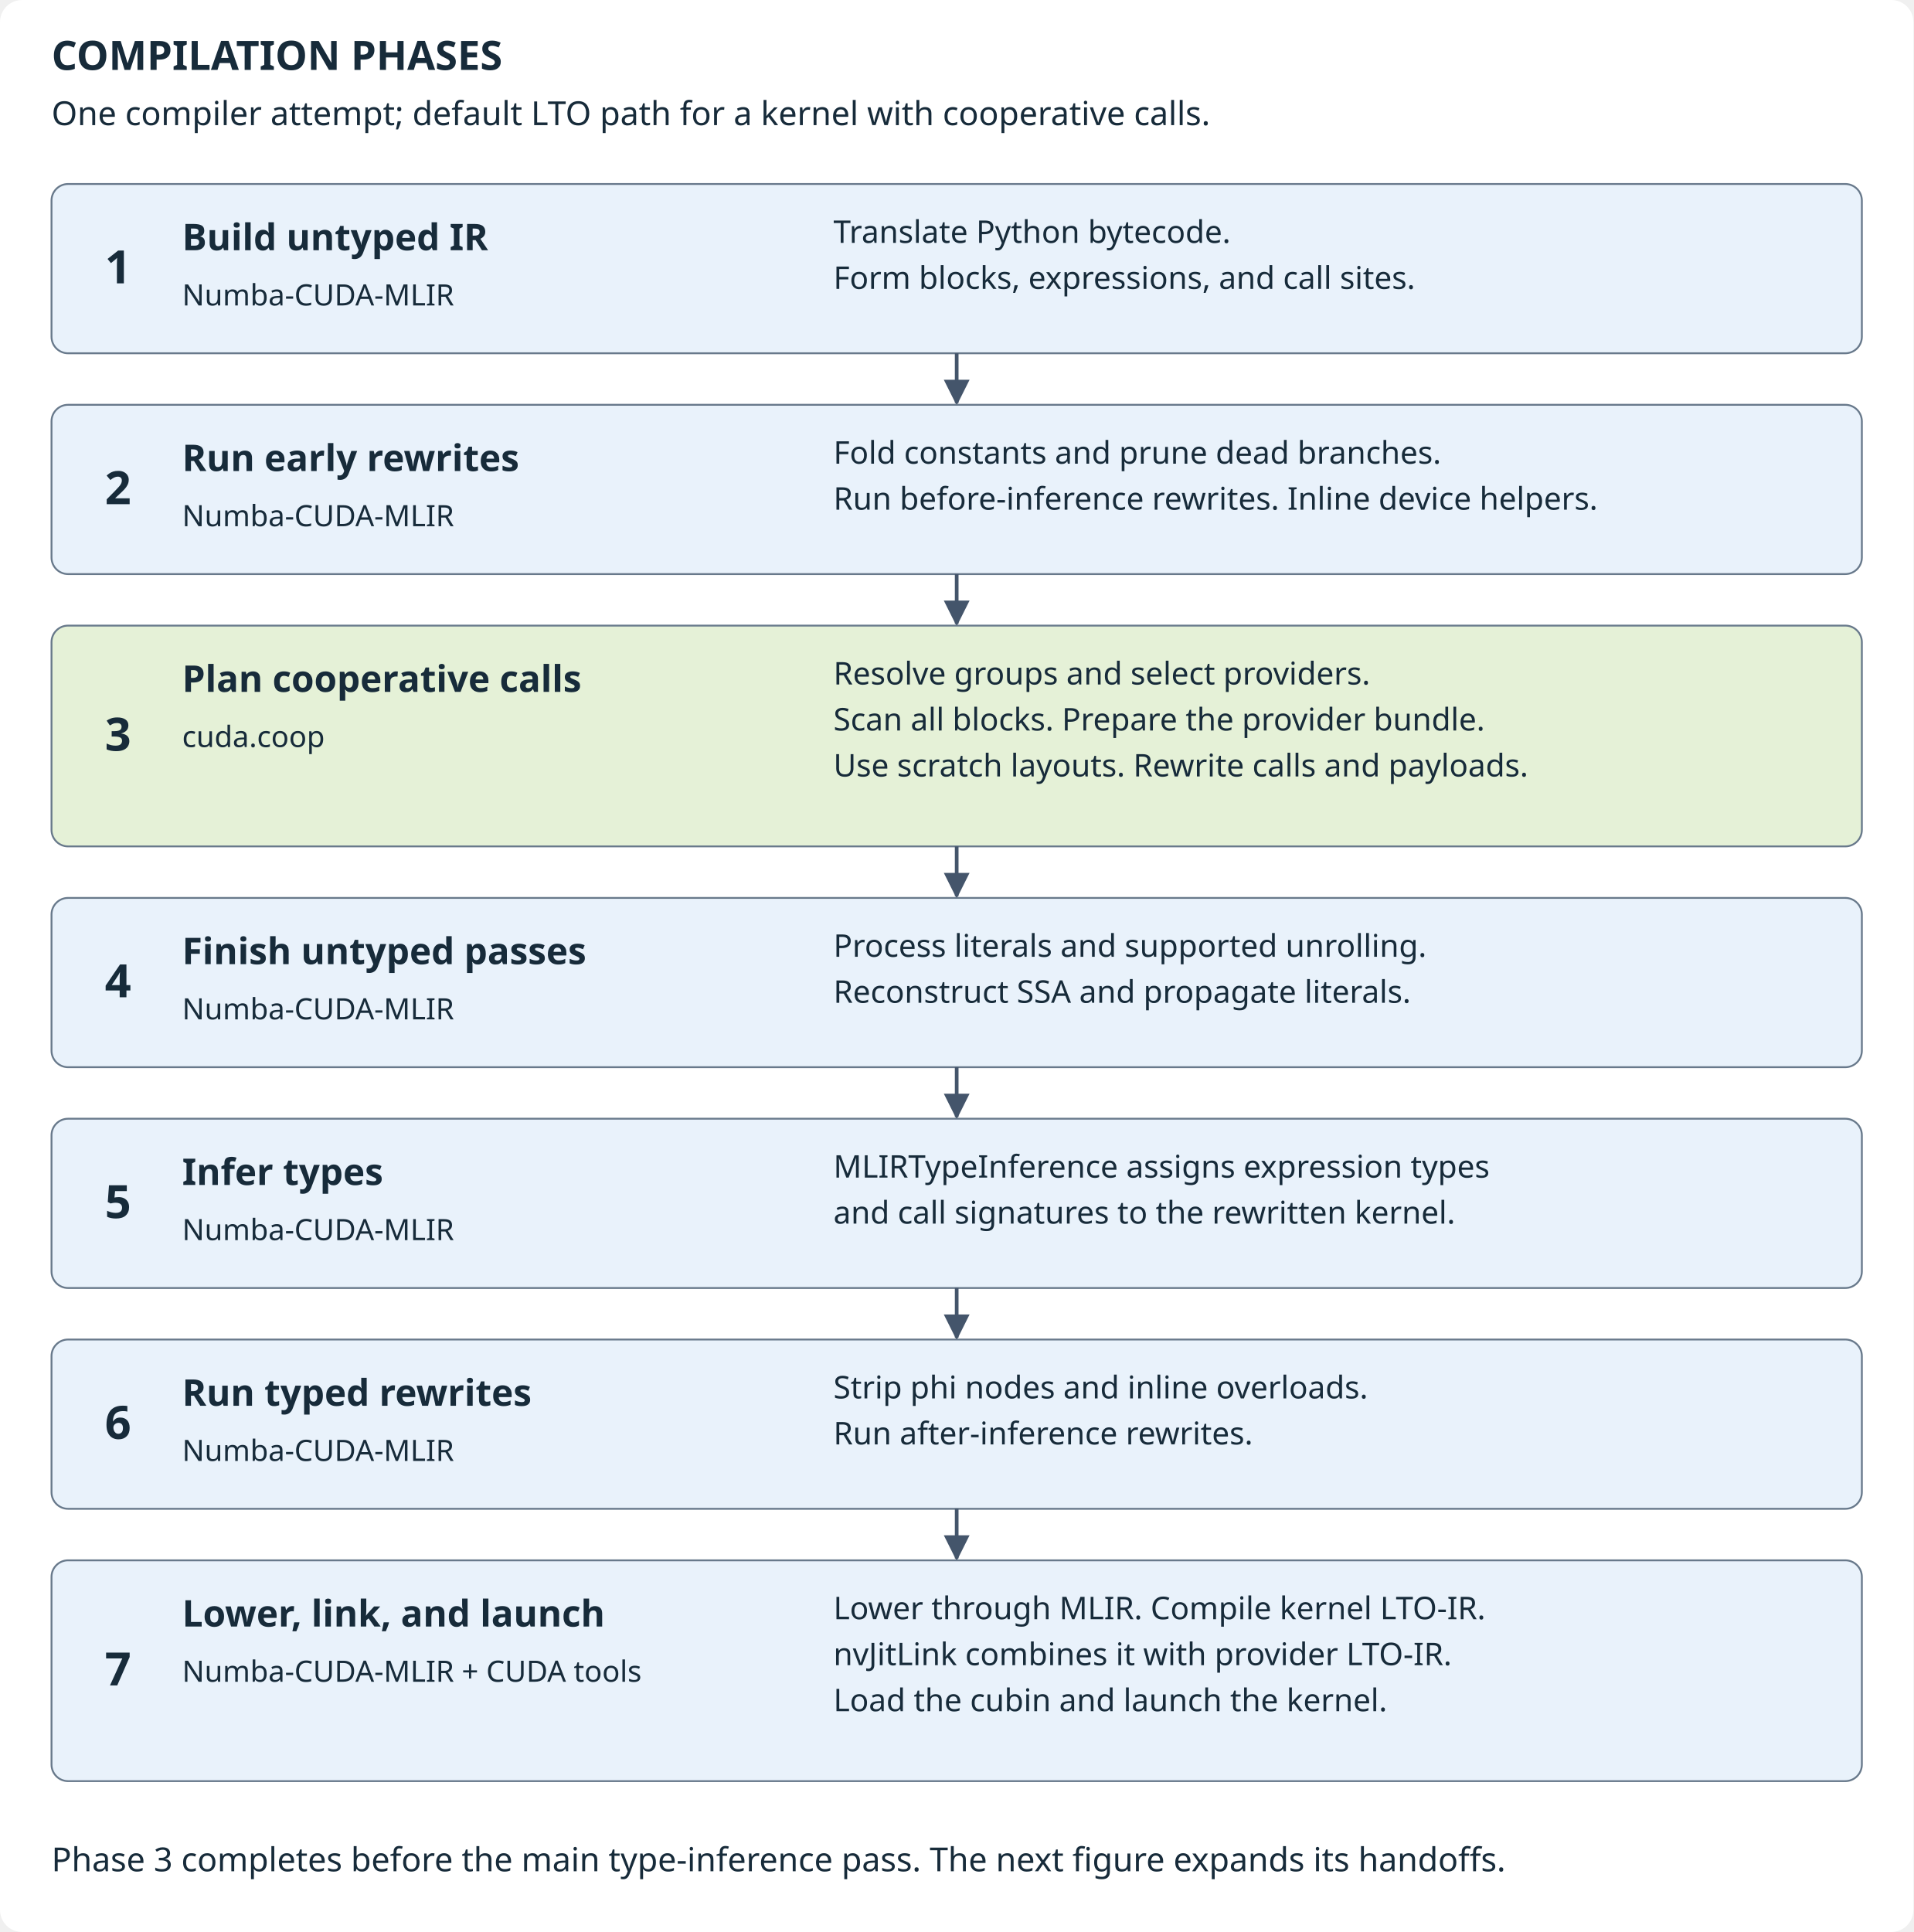
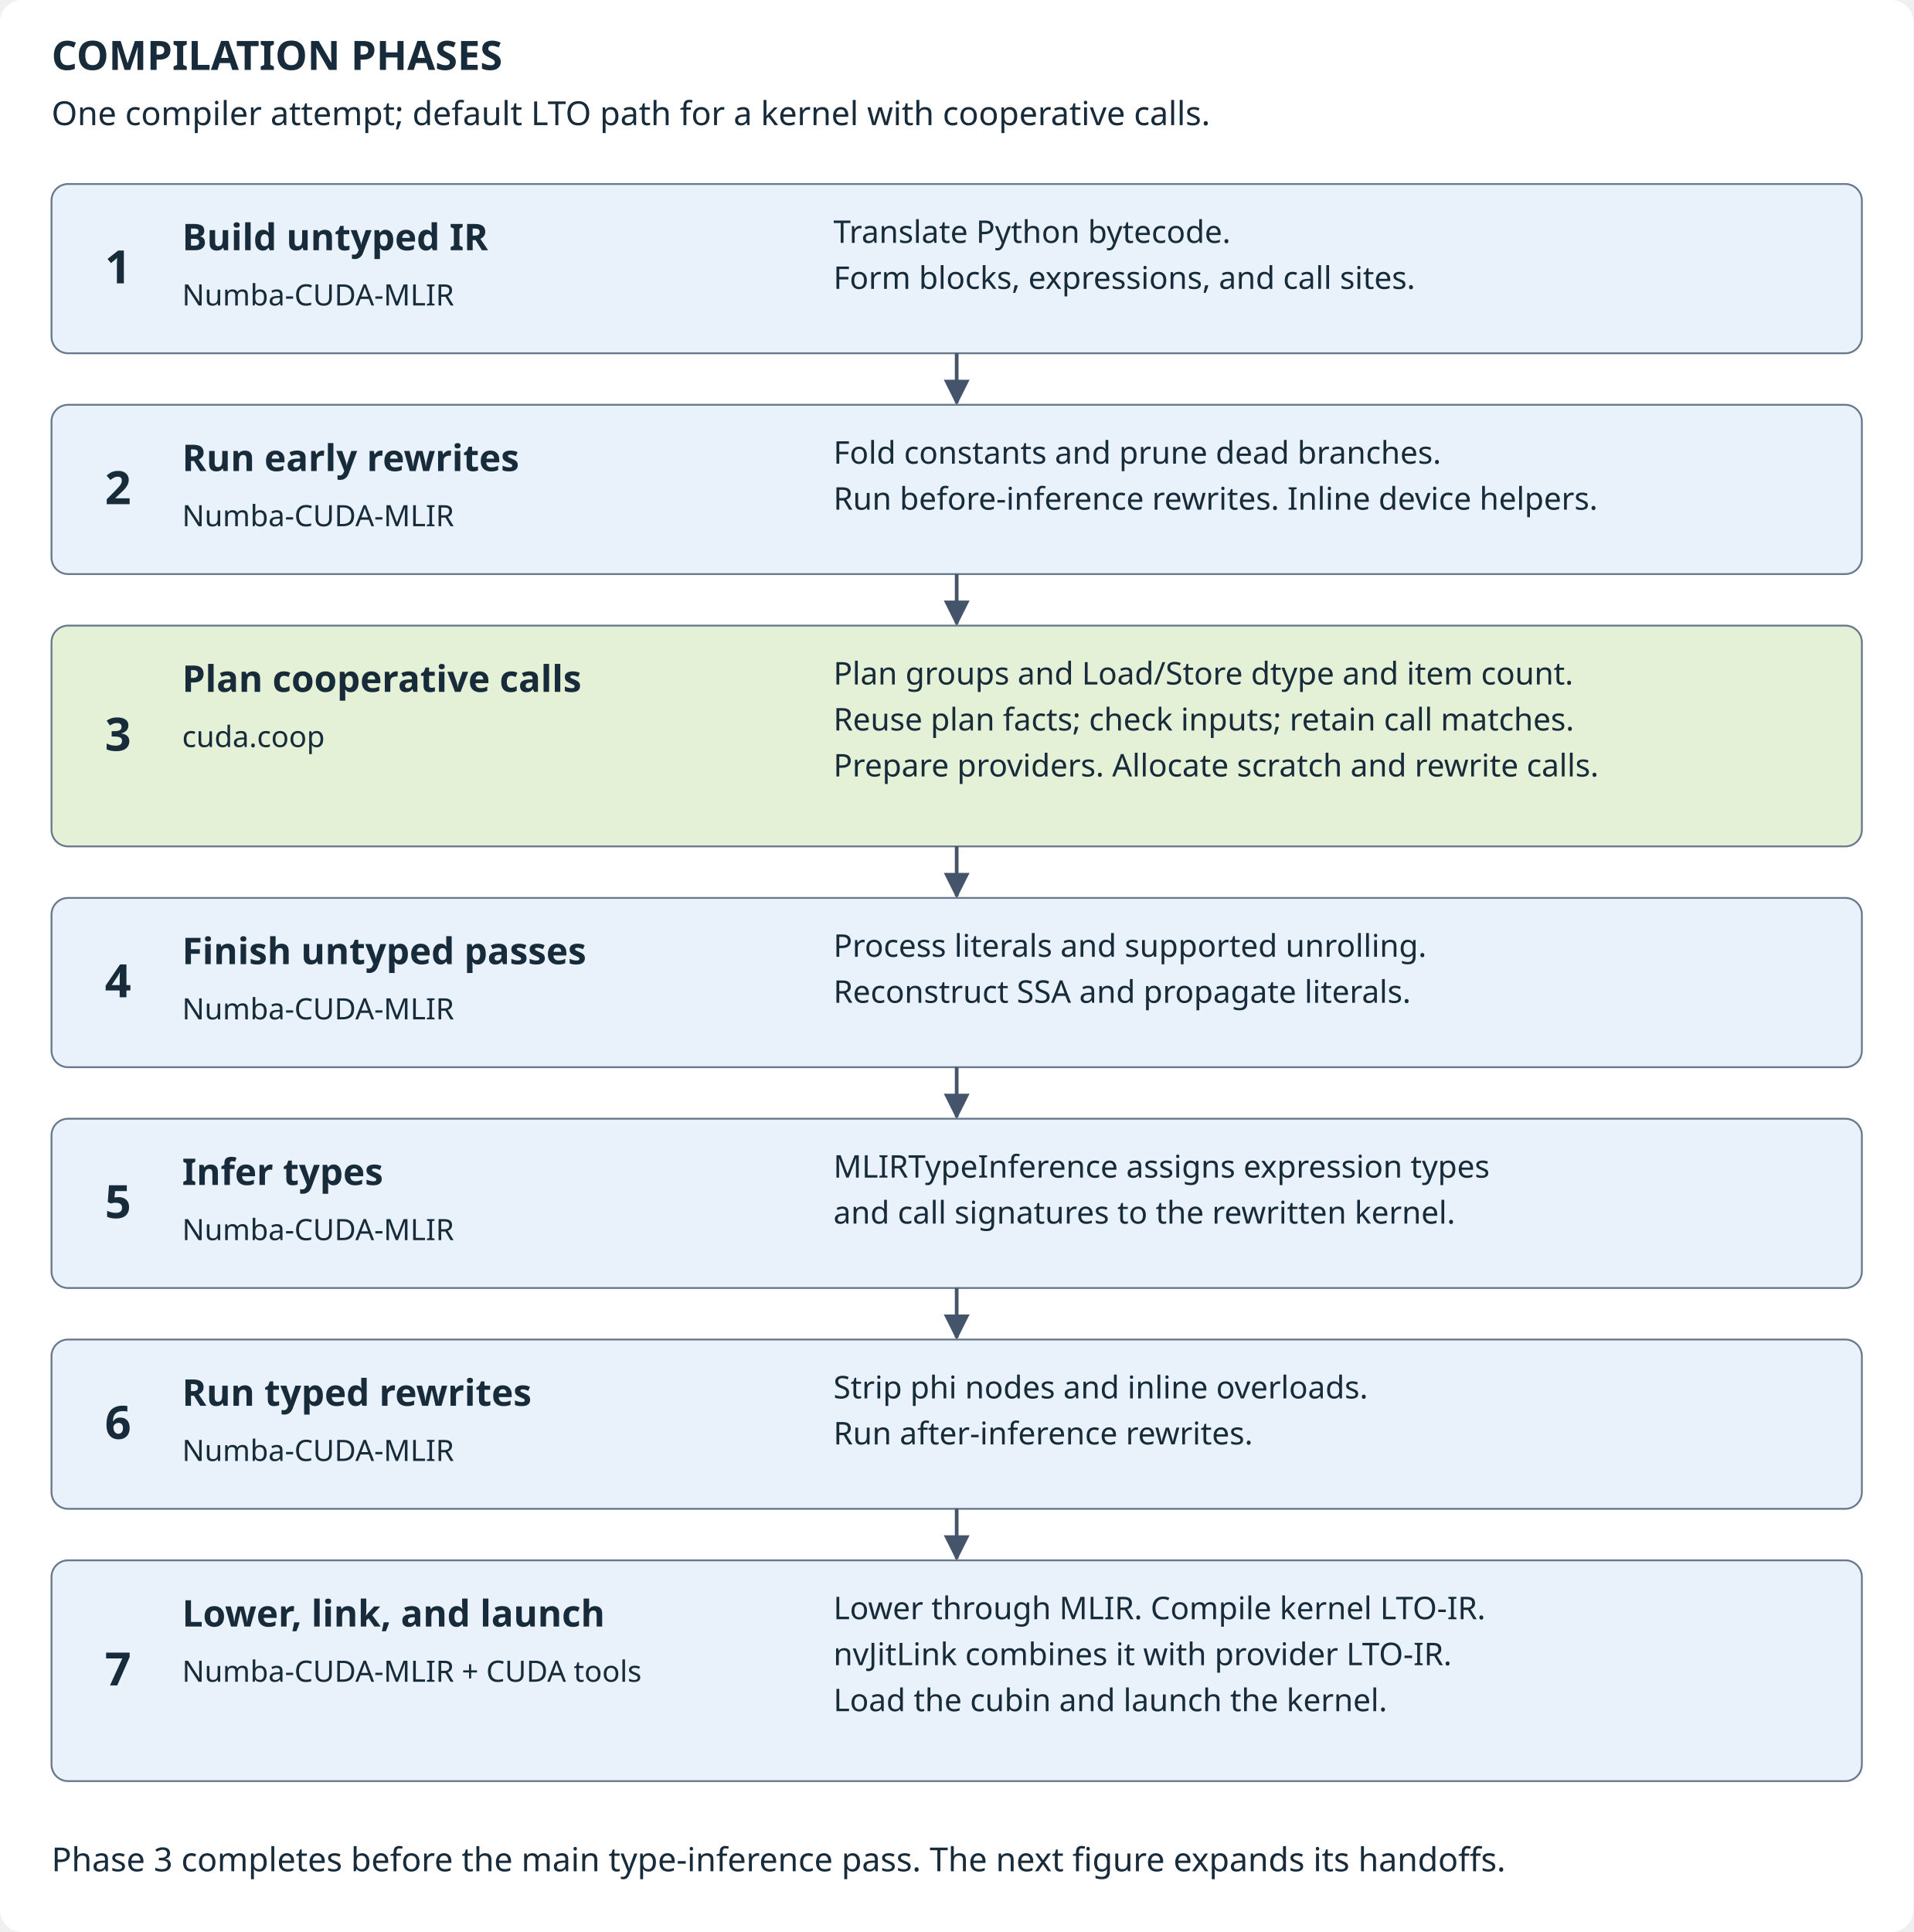
<svg xmlns="http://www.w3.org/2000/svg" viewBox="0 0 1040 1050" role="img" aria-labelledby="title desc">
  <defs>
    <marker id="arrow" viewBox="0 0 10 10" refX="9" refY="5" markerWidth="7" markerHeight="7" orient="auto-start-reverse">
      <path d="M 0 0 L 10 5 L 0 10 z" fill="#44556b" />
    </marker>
  </defs>
  <rect width="1040" height="1050" rx="12" fill="#ffffff" />
  <text x="28" y="38" text-anchor="start" font-family="sans-serif" font-size="22" fill="#172b3a" font-weight="600">COMPILATION PHASES</text>
  <text x="28" y="68" text-anchor="start" font-family="sans-serif" font-size="18" fill="#172b3a">One compiler attempt; default LTO path for a kernel with cooperative calls.</text>
  <rect x="28" y="100" width="984" height="92" rx="9" fill="#e9f2fb" stroke="#68798b" />
  <text x="57" y="154.0" text-anchor="start" font-family="sans-serif" font-size="25" fill="#172b3a" font-weight="600">1</text>
  <text x="99" y="136" text-anchor="start" font-family="sans-serif" font-size="20" fill="#172b3a" font-weight="600">Build untyped IR</text>
  <text x="99" y="166" text-anchor="start" font-family="sans-serif" font-size="16" fill="#172b3a">Numba-CUDA-MLIR</text>
  <text x="453" y="132" text-anchor="start" font-family="sans-serif" font-size="17" fill="#172b3a">Translate Python bytecode.</text>
  <text x="453" y="157" text-anchor="start" font-family="sans-serif" font-size="17" fill="#172b3a">Form blocks, expressions, and call sites.</text>
  <path d="M 520 192 V 219" fill="none" stroke="#44556b" stroke-width="2" marker-end="url(#arrow)" />
  <rect x="28" y="220" width="984" height="92" rx="9" fill="#e9f2fb" stroke="#68798b" />
  <text x="57" y="274.0" text-anchor="start" font-family="sans-serif" font-size="25" fill="#172b3a" font-weight="600">2</text>
  <text x="99" y="256" text-anchor="start" font-family="sans-serif" font-size="20" fill="#172b3a" font-weight="600">Run early rewrites</text>
  <text x="99" y="286" text-anchor="start" font-family="sans-serif" font-size="16" fill="#172b3a">Numba-CUDA-MLIR</text>
  <text x="453" y="252" text-anchor="start" font-family="sans-serif" font-size="17" fill="#172b3a">Fold constants and prune dead branches.</text>
  <text x="453" y="277" text-anchor="start" font-family="sans-serif" font-size="17" fill="#172b3a">Run before-inference rewrites. Inline device helpers.</text>
  <path d="M 520 312 V 339" fill="none" stroke="#44556b" stroke-width="2" marker-end="url(#arrow)" />
  <rect x="28" y="340" width="984" height="120" rx="9" fill="#e5f1d7" stroke="#68798b" />
  <text x="57" y="408.0" text-anchor="start" font-family="sans-serif" font-size="25" fill="#172b3a" font-weight="600">3</text>
  <text x="99" y="376" text-anchor="start" font-family="sans-serif" font-size="20" fill="#172b3a" font-weight="600">Plan cooperative calls</text>
  <text x="99" y="406" text-anchor="start" font-family="sans-serif" font-size="16" fill="#172b3a">cuda.coop</text>
-   <text x="453" y="372" text-anchor="start" font-family="sans-serif" font-size="17" fill="#172b3a">Resolve groups and select providers.</text>
-   <text x="453" y="397" text-anchor="start" font-family="sans-serif" font-size="17" fill="#172b3a">Scan all blocks. Prepare the provider bundle.</text>
-   <text x="453" y="422" text-anchor="start" font-family="sans-serif" font-size="17" fill="#172b3a">Use scratch layouts. Rewrite calls and payloads.</text>
+   <text x="453" y="372" text-anchor="start" font-family="sans-serif" font-size="17" fill="#172b3a">Plan groups and Load/Store dtype and item count.</text>
+   <text x="453" y="397" text-anchor="start" font-family="sans-serif" font-size="17" fill="#172b3a">Reuse plan facts; check inputs; retain call matches.</text>
+   <text x="453" y="422" text-anchor="start" font-family="sans-serif" font-size="17" fill="#172b3a">Prepare providers. Allocate scratch and rewrite calls.</text>
  <path d="M 520 460 V 487" fill="none" stroke="#44556b" stroke-width="2" marker-end="url(#arrow)" />
  <rect x="28" y="488" width="984" height="92" rx="9" fill="#e9f2fb" stroke="#68798b" />
  <text x="57" y="542.0" text-anchor="start" font-family="sans-serif" font-size="25" fill="#172b3a" font-weight="600">4</text>
  <text x="99" y="524" text-anchor="start" font-family="sans-serif" font-size="20" fill="#172b3a" font-weight="600">Finish untyped passes</text>
  <text x="99" y="554" text-anchor="start" font-family="sans-serif" font-size="16" fill="#172b3a">Numba-CUDA-MLIR</text>
  <text x="453" y="520" text-anchor="start" font-family="sans-serif" font-size="17" fill="#172b3a">Process literals and supported unrolling.</text>
  <text x="453" y="545" text-anchor="start" font-family="sans-serif" font-size="17" fill="#172b3a">Reconstruct SSA and propagate literals.</text>
  <path d="M 520 580 V 607" fill="none" stroke="#44556b" stroke-width="2" marker-end="url(#arrow)" />
  <rect x="28" y="608" width="984" height="92" rx="9" fill="#e9f2fb" stroke="#68798b" />
  <text x="57" y="662.0" text-anchor="start" font-family="sans-serif" font-size="25" fill="#172b3a" font-weight="600">5</text>
  <text x="99" y="644" text-anchor="start" font-family="sans-serif" font-size="20" fill="#172b3a" font-weight="600">Infer types</text>
  <text x="99" y="674" text-anchor="start" font-family="sans-serif" font-size="16" fill="#172b3a">Numba-CUDA-MLIR</text>
  <text x="453" y="640" text-anchor="start" font-family="sans-serif" font-size="17" fill="#172b3a">MLIRTypeInference assigns expression types</text>
  <text x="453" y="665" text-anchor="start" font-family="sans-serif" font-size="17" fill="#172b3a">and call signatures to the rewritten kernel.</text>
  <path d="M 520 700 V 727" fill="none" stroke="#44556b" stroke-width="2" marker-end="url(#arrow)" />
  <rect x="28" y="728" width="984" height="92" rx="9" fill="#e9f2fb" stroke="#68798b" />
  <text x="57" y="782.0" text-anchor="start" font-family="sans-serif" font-size="25" fill="#172b3a" font-weight="600">6</text>
  <text x="99" y="764" text-anchor="start" font-family="sans-serif" font-size="20" fill="#172b3a" font-weight="600">Run typed rewrites</text>
  <text x="99" y="794" text-anchor="start" font-family="sans-serif" font-size="16" fill="#172b3a">Numba-CUDA-MLIR</text>
  <text x="453" y="760" text-anchor="start" font-family="sans-serif" font-size="17" fill="#172b3a">Strip phi nodes and inline overloads.</text>
  <text x="453" y="785" text-anchor="start" font-family="sans-serif" font-size="17" fill="#172b3a">Run after-inference rewrites.</text>
  <path d="M 520 820 V 847" fill="none" stroke="#44556b" stroke-width="2" marker-end="url(#arrow)" />
  <rect x="28" y="848" width="984" height="120" rx="9" fill="#e9f2fb" stroke="#68798b" />
  <text x="57" y="916.0" text-anchor="start" font-family="sans-serif" font-size="25" fill="#172b3a" font-weight="600">7</text>
  <text x="99" y="884" text-anchor="start" font-family="sans-serif" font-size="20" fill="#172b3a" font-weight="600">Lower, link, and launch</text>
  <text x="99" y="914" text-anchor="start" font-family="sans-serif" font-size="16" fill="#172b3a">Numba-CUDA-MLIR + CUDA tools</text>
  <text x="453" y="880" text-anchor="start" font-family="sans-serif" font-size="17" fill="#172b3a">Lower through MLIR. Compile kernel LTO-IR.</text>
  <text x="453" y="905" text-anchor="start" font-family="sans-serif" font-size="17" fill="#172b3a">nvJitLink combines it with provider LTO-IR.</text>
  <text x="453" y="930" text-anchor="start" font-family="sans-serif" font-size="17" fill="#172b3a">Load the cubin and launch the kernel.</text>
  <text x="28" y="1017" text-anchor="start" font-family="sans-serif" font-size="18" fill="#172b3a">Phase 3 completes before the main type-inference pass. The next figure expands its handoffs.</text>
</svg>
